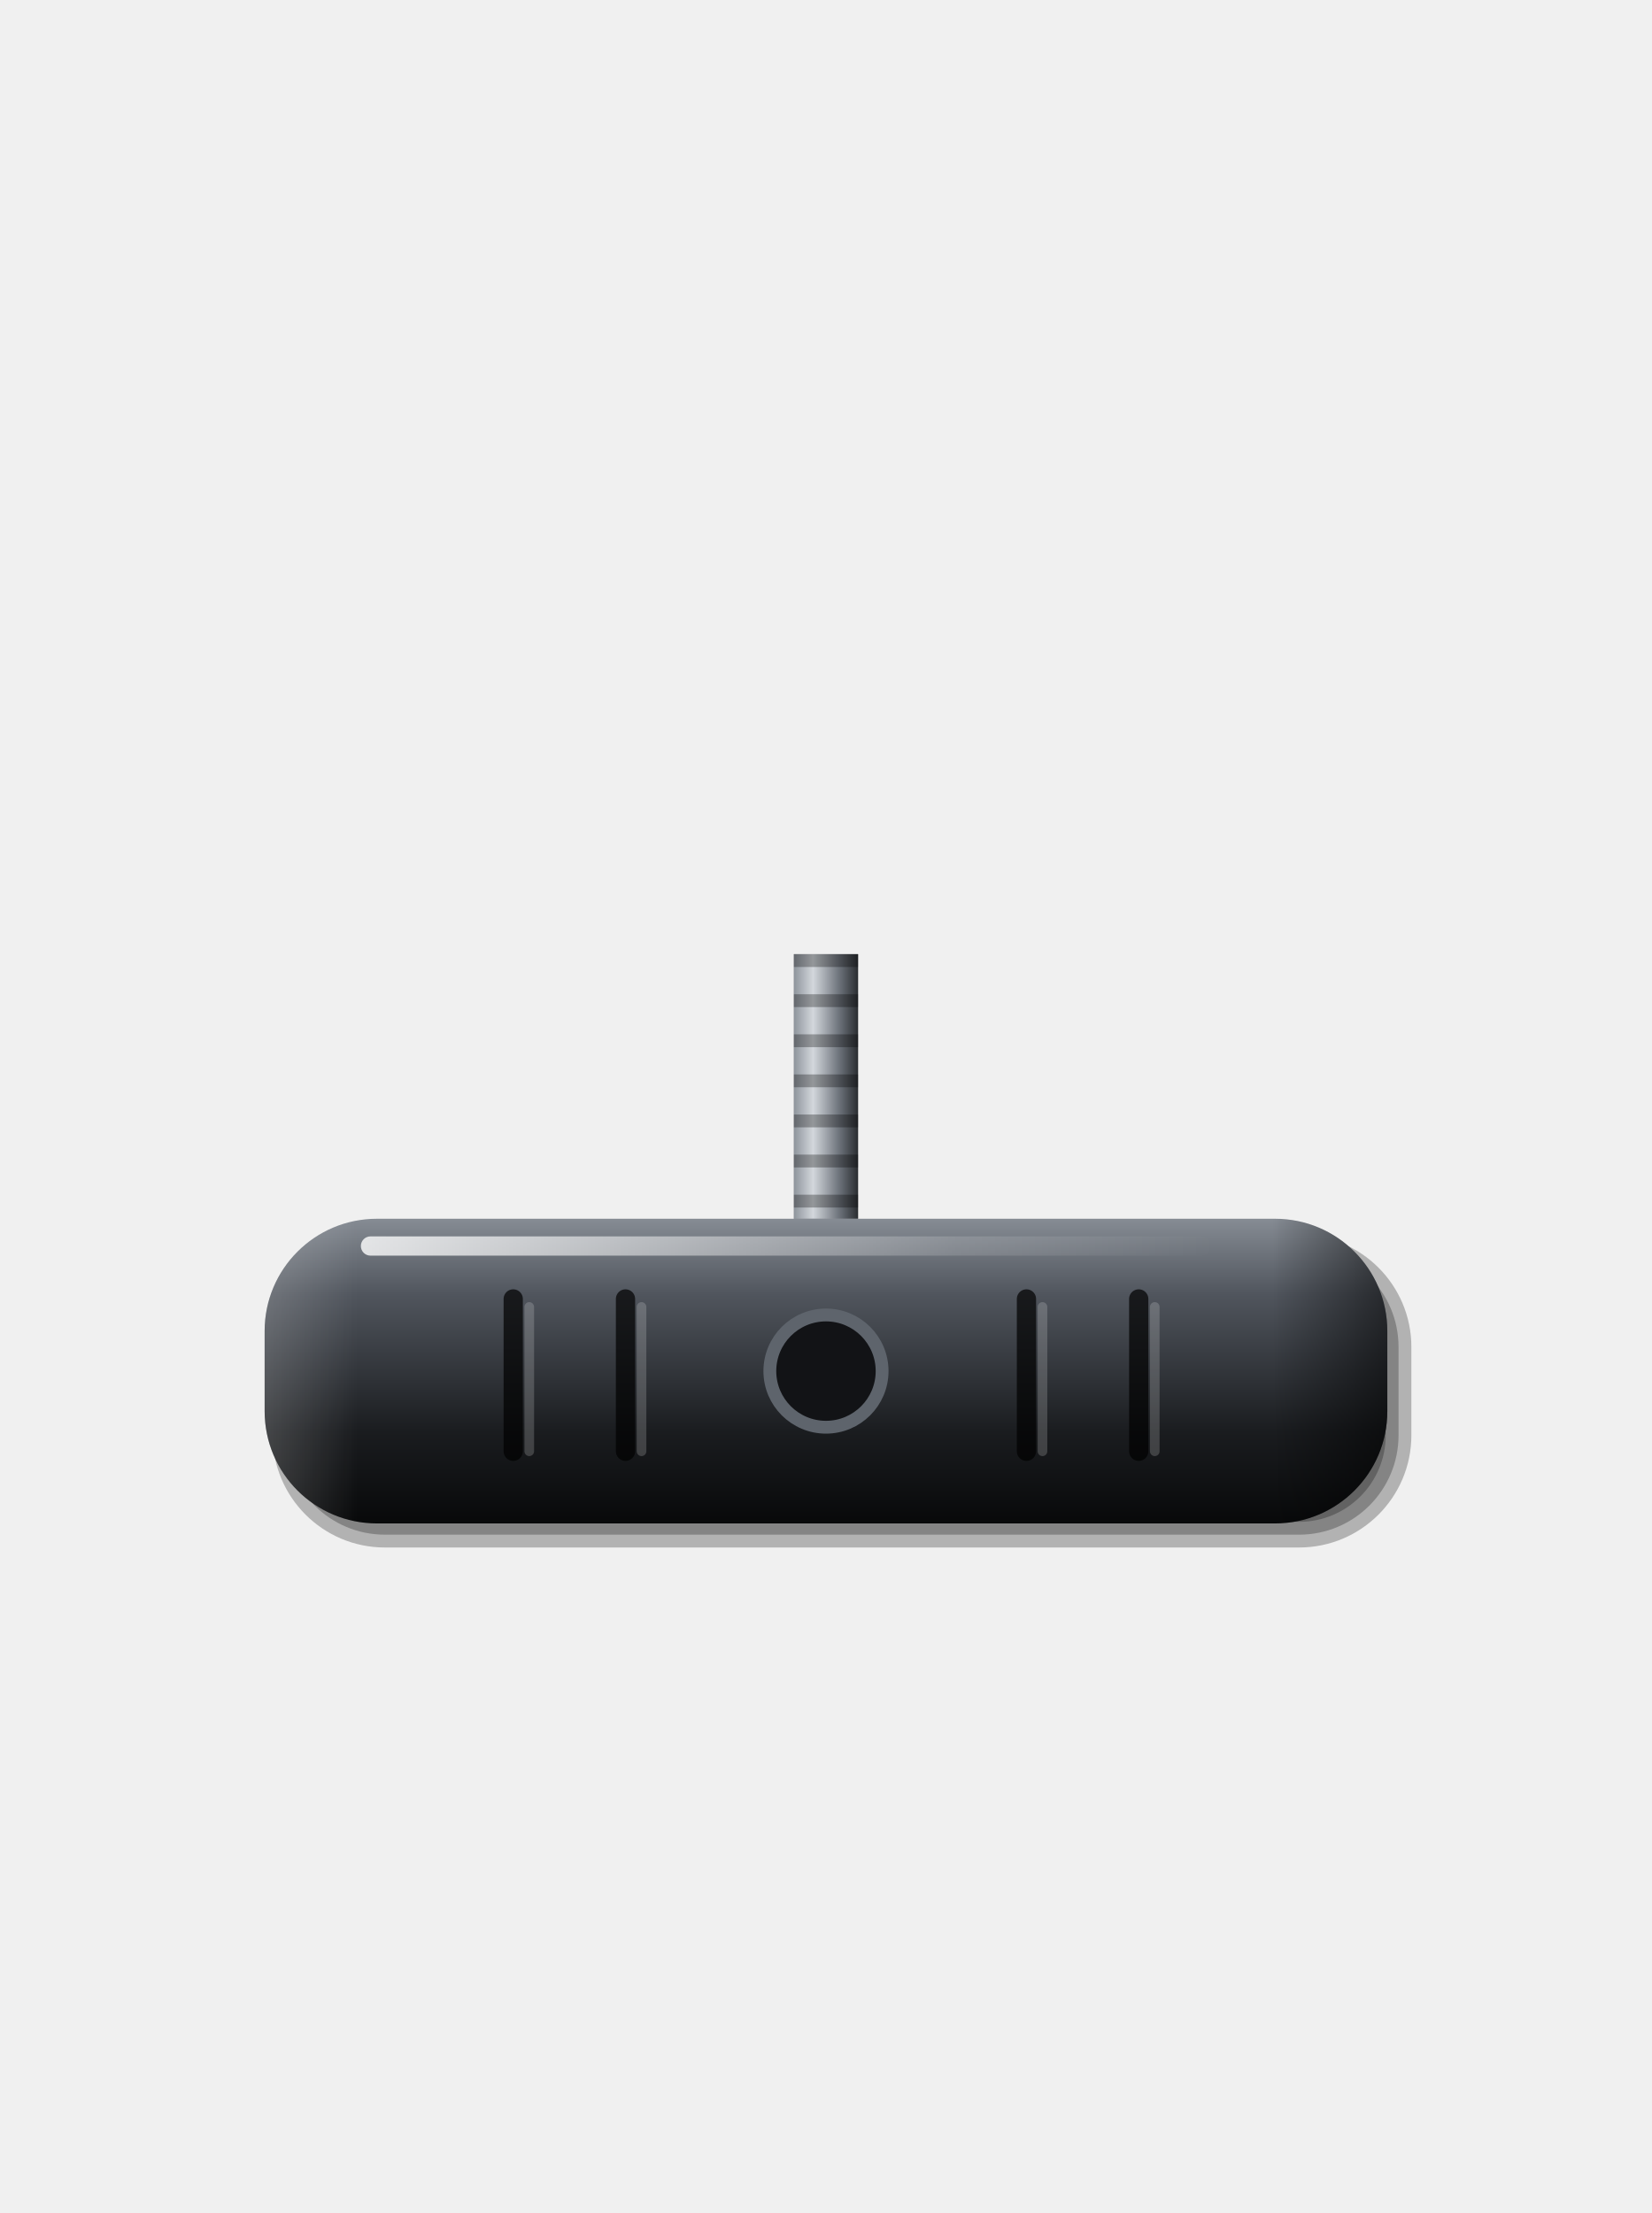
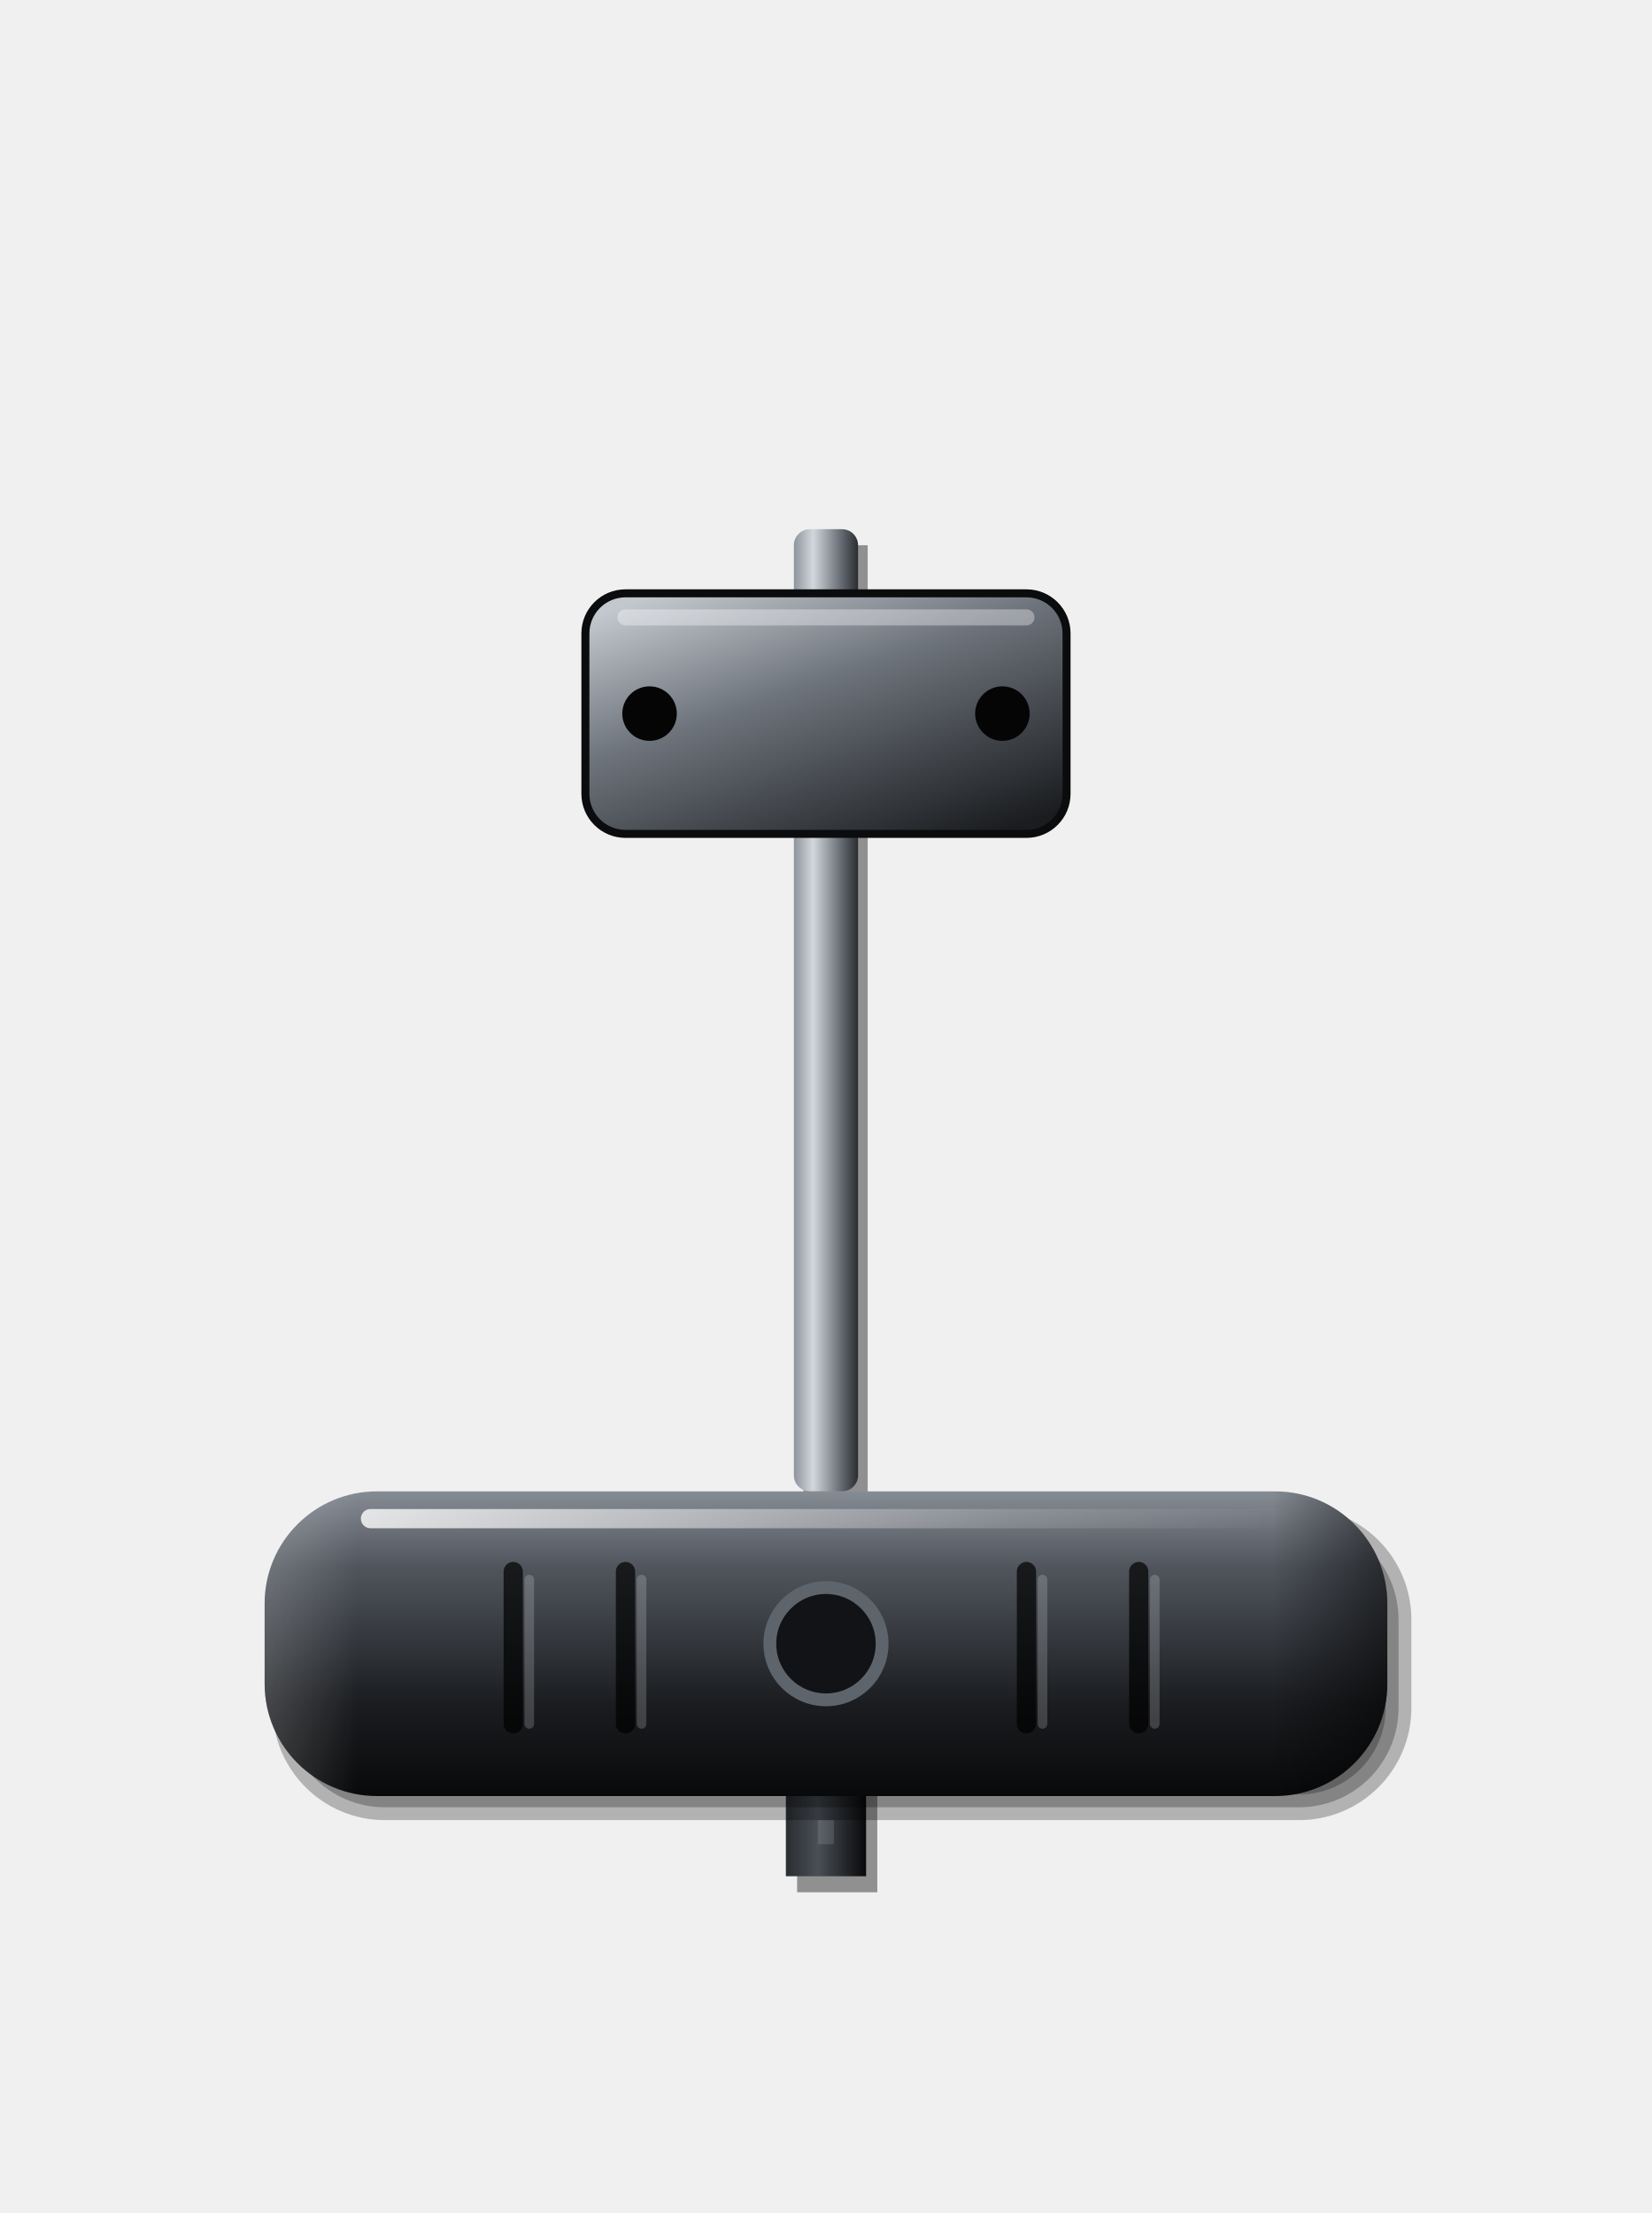
<svg xmlns="http://www.w3.org/2000/svg" viewBox="0 0 206 276" width="206" height="276">
  <defs>
    <linearGradient id="a" x1="0" y1="0" x2="0" y2="1">
      <stop offset="0" stop-color="#868C94" />
      <stop offset="0.25" stop-color="#50555D" />
      <stop offset="0.7" stop-color="#1A1C1F" />
      <stop offset="1" stop-color="#08090A" />
    </linearGradient>
    <linearGradient id="b" x1="0" y1="0" x2="1" y2="0">
      <stop offset="0" stop-color="#FFFFFF" stop-opacity="0.18" />
      <stop offset="0.08" stop-color="#FFFFFF" stop-opacity="0" />
      <stop offset="0.9" stop-color="#000" stop-opacity="0" />
      <stop offset="1" stop-color="#000" stop-opacity="0.5" />
    </linearGradient>
    <linearGradient id="c" x1="0" y1="0" x2="1" y2="0">
      <stop offset="0" stop-color="#FFFFFF" stop-opacity="0.8" />
      <stop offset="0.7" stop-color="#FFFFFF" stop-opacity="0.15" />
      <stop offset="1" stop-color="#FFFFFF" stop-opacity="0" />
    </linearGradient>
    <linearGradient id="d" x1="0" y1="0" x2="1" y2="0">
      <stop offset="0" stop-color="#8E949C" />
      <stop offset="0.3" stop-color="#D3D7DC" />
      <stop offset="0.7" stop-color="#6E747C" />
      <stop offset="1" stop-color="#2A2D31" />
    </linearGradient>
+     <linearGradient id="p" x1="0" y1="0" x2="0" y2="1">
+       <stop offset="0" stop-color="#F2F4F6" />
+       <stop offset="0.4" stop-color="#B9BEC4" />
+       <stop offset="1" stop-color="#4A4F56" />
+     </linearGradient>
+     <linearGradient id="f" x1="0" y1="0" x2="1" y2="0">
+       <stop offset="0" stop-color="#2A2D31" />
+       <stop offset="0.4" stop-color="#4A4F56" />
+       <stop offset="1" stop-color="#08090A" />
+     </linearGradient>
+     <linearGradient id="g" x1="0.15" y1="0" x2="0.85" y2="1">
+       <stop offset="0" stop-color="#C3C8CE" />
+       <stop offset="0.4" stop-color="#6E747C" />
+       <stop offset="1" stop-color="#1A1C1F" />
+     </linearGradient>
  </defs>
-   <rect x="99" y="119" width="8" height="37" rx="0" fill="#000" fill-opacity="0.4" />
-   <rect x="99" y="119" width="8" height="33" rx="0" fill="url(#d)" />
-   <line x1="103" y1="119" x2="103" y2="152" stroke="#000" stroke-opacity="0.3" stroke-width="8" stroke-dasharray="1.6 3.4" />
-   <rect x="34" y="154" width="142" height="39" rx="14" fill="#000" fill-opacity="0.26" />
-   <rect x="35.6" y="155.6" width="138.8" height="35.8" rx="12.4" fill="#000" fill-opacity="0.26" />
-   <rect x="37.2" y="157.2" width="135.6" height="32.6" rx="10.8" fill="#000" fill-opacity="0.26" />
-   <rect x="33" y="152" width="140" height="38" rx="14" fill="url(#a)" />
-   <rect x="33" y="152" width="140" height="38" rx="14" fill="url(#b)" />
-   <rect x="45" y="154.2" width="106" height="2.4" rx="1.2" fill="url(#c)" />
-   <line x1="64" y1="162" x2="64" y2="181" stroke="#000" stroke-opacity="0.7" stroke-width="2.4" stroke-linecap="round" />
-   <line x1="66" y1="163" x2="66" y2="181" stroke="#FFFFFF" stroke-opacity="0.18" stroke-width="1.2" stroke-linecap="round" />
-   <line x1="78" y1="162" x2="78" y2="181" stroke="#000" stroke-opacity="0.7" stroke-width="2.4" stroke-linecap="round" />
-   <line x1="80" y1="163" x2="80" y2="181" stroke="#FFFFFF" stroke-opacity="0.18" stroke-width="1.2" stroke-linecap="round" />
-   <line x1="128" y1="162" x2="128" y2="181" stroke="#000" stroke-opacity="0.7" stroke-width="2.4" stroke-linecap="round" />
-   <line x1="130" y1="163" x2="130" y2="181" stroke="#FFFFFF" stroke-opacity="0.18" stroke-width="1.2" stroke-linecap="round" />
-   <line x1="142" y1="162" x2="142" y2="181" stroke="#000" stroke-opacity="0.7" stroke-width="2.4" stroke-linecap="round" />
-   <line x1="144" y1="163" x2="144" y2="181" stroke="#FFFFFF" stroke-opacity="0.18" stroke-width="1.2" stroke-linecap="round" />
-   <circle cx="103" cy="171" r="7" fill="#121316" stroke="#5E646C" stroke-width="1.6" />
+   <rect x="99.4" y="222" width="10" height="14" fill="#000" fill-opacity="0.4" />
+   <rect x="98" y="220" width="10" height="14" fill="url(#f)" />
+   <line x1="103" y1="220" x2="103" y2="234" stroke="#FFFFFF" stroke-opacity="0.12" stroke-width="2" stroke-dasharray="3 4" />
+   <rect x="100.2" y="68" width="8" height="120" fill="#000" fill-opacity="0.4" />
+   <rect x="99" y="66" width="8" height="120" rx="2" fill="url(#d)" />
+   <rect x="73" y="74" width="60" height="30" rx="5" fill="url(#g)" stroke="#0B0C0E" stroke-width="1" />
+   <rect x="77" y="76" width="52" height="2" rx="1" fill="#FFFFFF" fill-opacity="0.35" />
+   <circle cx="81" cy="89.0" r="3.4" fill="#050506" />
+   <circle cx="125" cy="89.0" r="3.4" fill="#050506" />
+   <rect x="34.0" y="188.0" width="142.0" height="39.0" rx="14.0" fill="#000" fill-opacity="0.26" />
+   <rect x="35.6" y="189.6" width="138.8" height="35.8" rx="12.4" fill="#000" fill-opacity="0.26" />
+   <rect x="37.2" y="191.2" width="135.6" height="32.6" rx="10.8" fill="#000" fill-opacity="0.26" />
+   <rect data-grip="" x="33" y="186" width="140" height="38" rx="14" fill="url(#a)" />
+   <rect x="33" y="186" width="140" height="38" rx="14" fill="url(#b)" />
+   <rect x="45" y="188.2" width="116" height="2.4" rx="1.2" fill="url(#c)" />
+   <line x1="64" y1="196" x2="64" y2="215" stroke="#000" stroke-opacity="0.7" stroke-width="2.4" stroke-linecap="round" />
+   <line x1="66" y1="197" x2="66" y2="215" stroke="#FFFFFF" stroke-opacity="0.18" stroke-width="1.2" stroke-linecap="round" />
+   <line x1="78" y1="196" x2="78" y2="215" stroke="#000" stroke-opacity="0.7" stroke-width="2.4" stroke-linecap="round" />
+   <line x1="80" y1="197" x2="80" y2="215" stroke="#FFFFFF" stroke-opacity="0.18" stroke-width="1.2" stroke-linecap="round" />
+   <line x1="128" y1="196" x2="128" y2="215" stroke="#000" stroke-opacity="0.7" stroke-width="2.4" stroke-linecap="round" />
+   <line x1="130" y1="197" x2="130" y2="215" stroke="#FFFFFF" stroke-opacity="0.18" stroke-width="1.2" stroke-linecap="round" />
+   <line x1="142" y1="196" x2="142" y2="215" stroke="#000" stroke-opacity="0.7" stroke-width="2.4" stroke-linecap="round" />
+   <line x1="144" y1="197" x2="144" y2="215" stroke="#FFFFFF" stroke-opacity="0.18" stroke-width="1.2" stroke-linecap="round" />
+   <circle cx="103" cy="205" r="7" fill="#121316" stroke="#5E646C" stroke-width="1.6" />
</svg>
